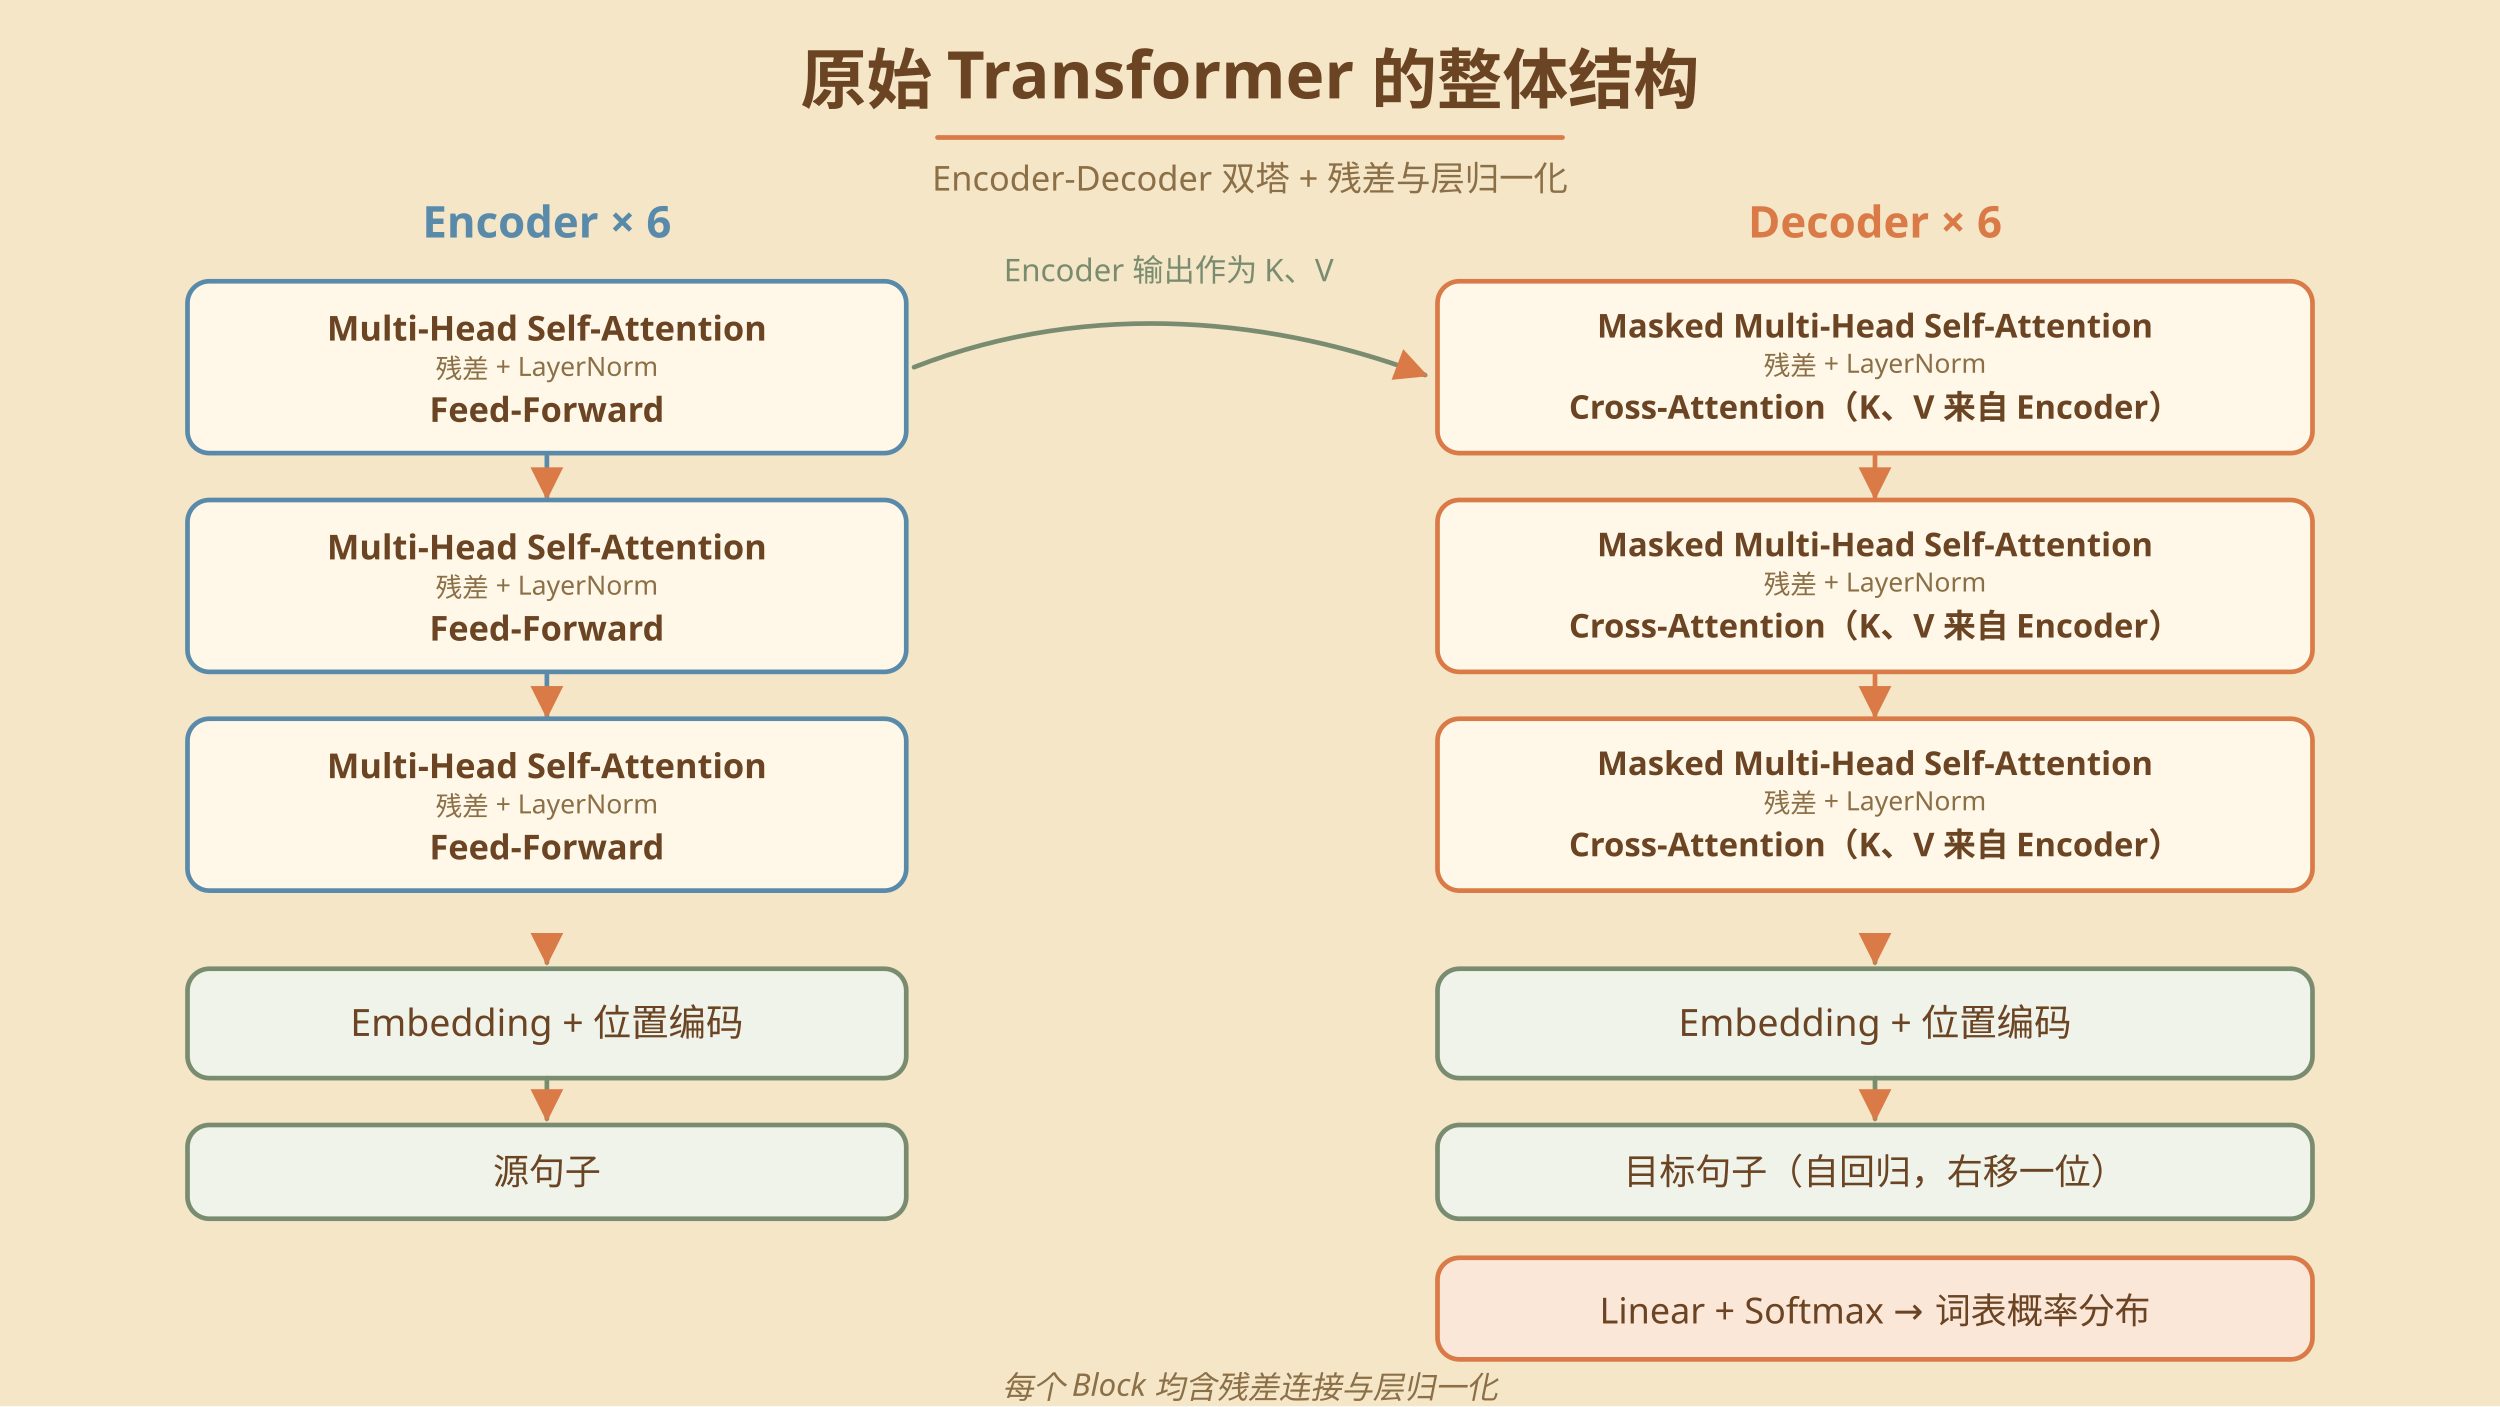
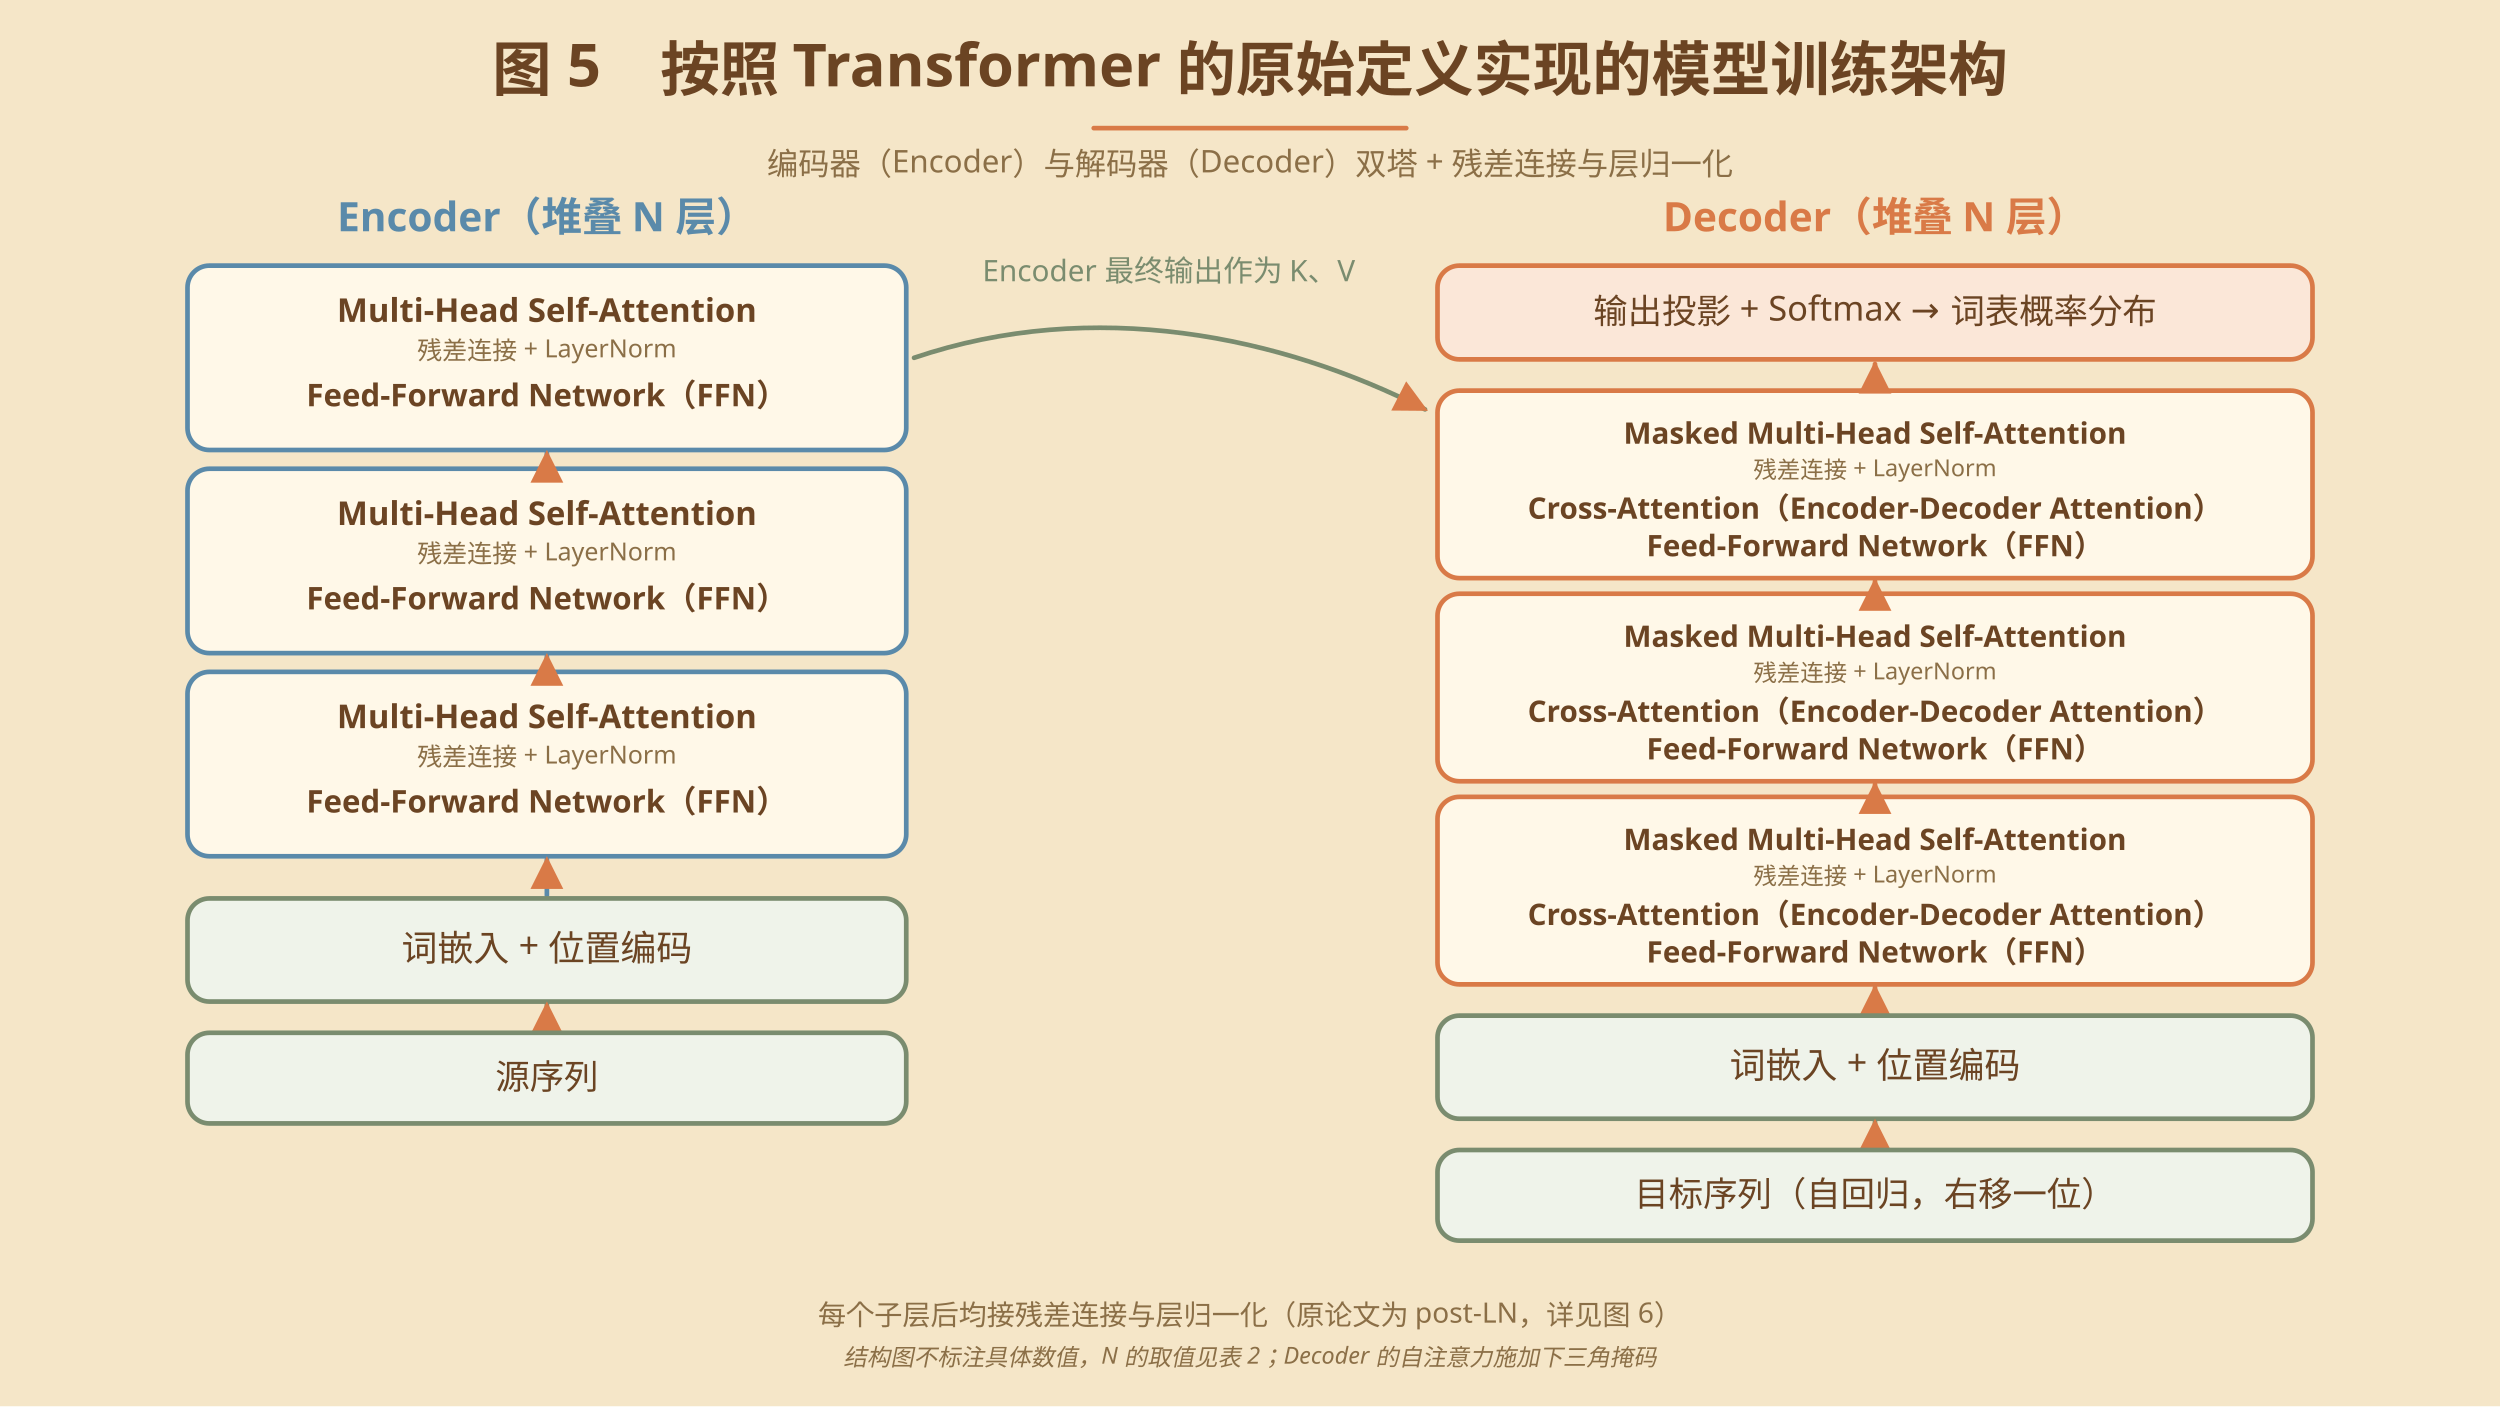
<svg xmlns="http://www.w3.org/2000/svg" viewBox="0 0 1600 900" font-family="'PingFang SC', 'Microsoft YaHei', 'Hiragino Sans GB', 'WenQuanYi Micro Hei', sans-serif">
  <defs>
    <marker id="arw" viewBox="0 0 10 10" refX="9" refY="5" markerWidth="7" markerHeight="7" orient="auto-start-reverse">
      <path d="M 0 0 L 10 5 L 0 10 z" fill="#D97A47" />
    </marker>
  </defs>
  <rect width="1600" height="900" fill="#F5E6C8" />
-   <text x="800" y="66" font-size="42" font-weight="700" text-anchor="middle" fill="#6B4423">原始 Transformer 的整体结构</text>
-   <line x1="600" y1="88" x2="1000" y2="88" stroke="#D97A47" stroke-width="3" stroke-linecap="round" />
-   <text x="800" y="122" font-size="22" text-anchor="middle" fill="#8B6F47">Encoder-Decoder 双塔 + 残差与层归一化</text>
-   <text x="350" y="152" font-size="28" font-weight="700" text-anchor="middle" fill="#5A8AAA">Encoder × 6</text>
-   <rect x="120" y="180" width="460" height="110" rx="14" fill="#FFF8E8" stroke="#5A8AAA" stroke-width="3" />
-   <text x="350" y="218" font-size="22" font-weight="700" text-anchor="middle" fill="#6B4423">Multi-Head Self-Attention</text>
-   <text x="350" y="242" font-size="17" text-anchor="middle" fill="#8B6F47">残差 + LayerNorm</text>
-   <text x="350" y="270" font-size="22" font-weight="700" text-anchor="middle" fill="#6B4423">Feed-Forward</text>
-   <line x1="350" y1="292" x2="350" y2="318" stroke="#5A8AAA" stroke-width="3" stroke-linecap="round" marker-end="url(#arw)" />
-   <rect x="120" y="320" width="460" height="110" rx="14" fill="#FFF8E8" stroke="#5A8AAA" stroke-width="3" />
-   <text x="350" y="358" font-size="22" font-weight="700" text-anchor="middle" fill="#6B4423">Multi-Head Self-Attention</text>
-   <text x="350" y="382" font-size="17" text-anchor="middle" fill="#8B6F47">残差 + LayerNorm</text>
-   <text x="350" y="410" font-size="22" font-weight="700" text-anchor="middle" fill="#6B4423">Feed-Forward</text>
-   <line x1="350" y1="432" x2="350" y2="458" stroke="#5A8AAA" stroke-width="3" stroke-linecap="round" marker-end="url(#arw)" />
-   <rect x="120" y="460" width="460" height="110" rx="14" fill="#FFF8E8" stroke="#5A8AAA" stroke-width="3" />
-   <text x="350" y="498" font-size="22" font-weight="700" text-anchor="middle" fill="#6B4423">Multi-Head Self-Attention</text>
-   <text x="350" y="522" font-size="17" text-anchor="middle" fill="#8B6F47">残差 + LayerNorm</text>
-   <text x="350" y="550" font-size="22" font-weight="700" text-anchor="middle" fill="#6B4423">Feed-Forward</text>
-   <rect x="120" y="620" width="460" height="70" rx="14" fill="#EFF3EA" stroke="#7A8C6F" stroke-width="3" />
-   <text x="350" y="663" font-size="24" text-anchor="middle" fill="#6B4423">Embedding + 位置编码</text>
-   <line x1="350" y1="600" x2="350" y2="616" stroke="#7A8C6F" stroke-width="3" stroke-linecap="round" marker-end="url(#arw)" />
-   <rect x="120" y="720" width="460" height="60" rx="14" fill="#EFF3EA" stroke="#7A8C6F" stroke-width="3" />
-   <text x="350" y="758" font-size="23" text-anchor="middle" fill="#6B4423">源句子</text>
-   <line x1="350" y1="690" x2="350" y2="716" stroke="#7A8C6F" stroke-width="3" stroke-linecap="round" marker-end="url(#arw)" />
-   <text x="1200" y="152" font-size="28" font-weight="700" text-anchor="middle" fill="#D97A47">Decoder × 6</text>
-   <rect x="920" y="180" width="560" height="110" rx="14" fill="#FFF8E8" stroke="#D97A47" stroke-width="3" />
-   <text x="1200" y="216" font-size="21" font-weight="700" text-anchor="middle" fill="#6B4423">Masked Multi-Head Self-Attention</text>
-   <text x="1200" y="240" font-size="17" text-anchor="middle" fill="#8B6F47">残差 + LayerNorm</text>
-   <text x="1200" y="268" font-size="21" font-weight="700" text-anchor="middle" fill="#6B4423">Cross-Attention（K、V 来自 Encoder）</text>
-   <line x1="1200" y1="292" x2="1200" y2="318" stroke="#D97A47" stroke-width="3" stroke-linecap="round" marker-end="url(#arw)" />
-   <rect x="920" y="320" width="560" height="110" rx="14" fill="#FFF8E8" stroke="#D97A47" stroke-width="3" />
-   <text x="1200" y="356" font-size="21" font-weight="700" text-anchor="middle" fill="#6B4423">Masked Multi-Head Self-Attention</text>
-   <text x="1200" y="380" font-size="17" text-anchor="middle" fill="#8B6F47">残差 + LayerNorm</text>
-   <text x="1200" y="408" font-size="21" font-weight="700" text-anchor="middle" fill="#6B4423">Cross-Attention（K、V 来自 Encoder）</text>
-   <line x1="1200" y1="432" x2="1200" y2="458" stroke="#D97A47" stroke-width="3" stroke-linecap="round" marker-end="url(#arw)" />
-   <rect x="920" y="460" width="560" height="110" rx="14" fill="#FFF8E8" stroke="#D97A47" stroke-width="3" />
-   <text x="1200" y="496" font-size="21" font-weight="700" text-anchor="middle" fill="#6B4423">Masked Multi-Head Self-Attention</text>
-   <text x="1200" y="520" font-size="17" text-anchor="middle" fill="#8B6F47">残差 + LayerNorm</text>
-   <text x="1200" y="548" font-size="21" font-weight="700" text-anchor="middle" fill="#6B4423">Cross-Attention（K、V 来自 Encoder）</text>
-   <rect x="920" y="620" width="560" height="70" rx="14" fill="#EFF3EA" stroke="#7A8C6F" stroke-width="3" />
-   <text x="1200" y="663" font-size="24" text-anchor="middle" fill="#6B4423">Embedding + 位置编码</text>
-   <line x1="1200" y1="600" x2="1200" y2="616" stroke="#7A8C6F" stroke-width="3" stroke-linecap="round" marker-end="url(#arw)" />
-   <rect x="920" y="720" width="560" height="60" rx="14" fill="#EFF3EA" stroke="#7A8C6F" stroke-width="3" />
-   <text x="1200" y="758" font-size="23" text-anchor="middle" fill="#6B4423">目标句子（自回归，右移一位）</text>
-   <line x1="1200" y1="690" x2="1200" y2="716" stroke="#7A8C6F" stroke-width="3" stroke-linecap="round" marker-end="url(#arw)" />
-   <rect x="920" y="805" width="560" height="65" rx="14" fill="#FBE7D8" stroke="#D97A47" stroke-width="3" />
-   <text x="1200" y="847" font-size="23" text-anchor="middle" fill="#6B4423">Linear + Softmax → 词表概率分布</text>
-   <path d="M 585 235 C 700 190 820 205 912 240" fill="none" stroke="#7A8C6F" stroke-width="3" stroke-linecap="round" marker-end="url(#arw)" />
-   <text x="748" y="180" font-size="20" text-anchor="middle" fill="#7A8C6F">Encoder 输出作为 K、V</text>
-   <text x="800" y="895" font-size="20" text-anchor="middle" fill="#8B6F47" font-style="italic">每个 Block 均含残差连接与层归一化</text>
+   <text x="800" y="58" font-size="38" font-weight="700" text-anchor="middle" fill="#6B4423">图 5　按照 Transformer 的原始定义实现的模型训练架构</text>
+   <line x1="700" y1="82" x2="900" y2="82" stroke="#D97A47" stroke-width="3" stroke-linecap="round" />
+   <text x="800" y="112" font-size="20" text-anchor="middle" fill="#8B6F47">编码器（Encoder）与解码器（Decoder）双塔 + 残差连接与层归一化</text>
+   <text x="350" y="148" font-size="26" font-weight="700" text-anchor="middle" fill="#5A8AAA">Encoder（堆叠 N 层）</text>
+   <rect x="120" y="170" width="460" height="118" rx="14" fill="#FFF8E8" stroke="#5A8AAA" stroke-width="3" />
+   <text x="350" y="206" font-size="21" font-weight="700" text-anchor="middle" fill="#6B4423">Multi-Head Self-Attention</text>
+   <text x="350" y="230" font-size="16" text-anchor="middle" fill="#8B6F47">残差连接 + LayerNorm</text>
+   <text x="350" y="260" font-size="20" font-weight="700" text-anchor="middle" fill="#6B4423">Feed-Forward Network（FFN）</text>
+   <rect x="120" y="300" width="460" height="118" rx="14" fill="#FFF8E8" stroke="#5A8AAA" stroke-width="3" />
+   <text x="350" y="336" font-size="21" font-weight="700" text-anchor="middle" fill="#6B4423">Multi-Head Self-Attention</text>
+   <text x="350" y="360" font-size="16" text-anchor="middle" fill="#8B6F47">残差连接 + LayerNorm</text>
+   <text x="350" y="390" font-size="20" font-weight="700" text-anchor="middle" fill="#6B4423">Feed-Forward Network（FFN）</text>
+   <rect x="120" y="430" width="460" height="118" rx="14" fill="#FFF8E8" stroke="#5A8AAA" stroke-width="3" />
+   <text x="350" y="466" font-size="21" font-weight="700" text-anchor="middle" fill="#6B4423">Multi-Head Self-Attention</text>
+   <text x="350" y="490" font-size="16" text-anchor="middle" fill="#8B6F47">残差连接 + LayerNorm</text>
+   <text x="350" y="520" font-size="20" font-weight="700" text-anchor="middle" fill="#6B4423">Feed-Forward Network（FFN）</text>
+   <line x1="350" y1="298" x2="350" y2="290" stroke="#5A8AAA" stroke-width="3" stroke-linecap="round" marker-end="url(#arw)" />
+   <line x1="350" y1="428" x2="350" y2="420" stroke="#5A8AAA" stroke-width="3" stroke-linecap="round" marker-end="url(#arw)" />
+   <line x1="350" y1="573" x2="350" y2="550" stroke="#5A8AAA" stroke-width="3" stroke-linecap="round" marker-end="url(#arw)" />
+   <rect x="120" y="575" width="460" height="66" rx="14" fill="#EFF3EA" stroke="#7A8C6F" stroke-width="3" />
+   <text x="350" y="615" font-size="23" text-anchor="middle" fill="#6B4423">词嵌入 + 位置编码</text>
+   <line x1="350" y1="659" x2="350" y2="643" stroke="#7A8C6F" stroke-width="3" stroke-linecap="round" marker-end="url(#arw)" />
+   <rect x="120" y="661" width="460" height="58" rx="14" fill="#EFF3EA" stroke="#7A8C6F" stroke-width="3" />
+   <text x="350" y="697" font-size="22" text-anchor="middle" fill="#6B4423">源序列</text>
+   <text x="1200" y="148" font-size="26" font-weight="700" text-anchor="middle" fill="#D97A47">Decoder（堆叠 N 层）</text>
+   <rect x="920" y="170" width="560" height="60" rx="14" fill="#FBE7D8" stroke="#D97A47" stroke-width="3" />
+   <text x="1200" y="207" font-size="22" text-anchor="middle" fill="#6B4423">输出投影 + Softmax → 词表概率分布</text>
+   <rect x="920" y="250" width="560" height="120" rx="14" fill="#FFF8E8" stroke="#D97A47" stroke-width="3" />
+   <text x="1200" y="284" font-size="19" font-weight="700" text-anchor="middle" fill="#6B4423">Masked Multi-Head Self-Attention</text>
+   <text x="1200" y="306" font-size="15" text-anchor="middle" fill="#8B6F47">残差连接 + LayerNorm</text>
+   <text x="1200" y="332" font-size="19" font-weight="700" text-anchor="middle" fill="#6B4423">Cross-Attention（Encoder-Decoder Attention）</text>
+   <text x="1200" y="356" font-size="19" font-weight="700" text-anchor="middle" fill="#6B4423">Feed-Forward Network（FFN）</text>
+   <rect x="920" y="380" width="560" height="120" rx="14" fill="#FFF8E8" stroke="#D97A47" stroke-width="3" />
+   <text x="1200" y="414" font-size="19" font-weight="700" text-anchor="middle" fill="#6B4423">Masked Multi-Head Self-Attention</text>
+   <text x="1200" y="436" font-size="15" text-anchor="middle" fill="#8B6F47">残差连接 + LayerNorm</text>
+   <text x="1200" y="462" font-size="19" font-weight="700" text-anchor="middle" fill="#6B4423">Cross-Attention（Encoder-Decoder Attention）</text>
+   <text x="1200" y="486" font-size="19" font-weight="700" text-anchor="middle" fill="#6B4423">Feed-Forward Network（FFN）</text>
+   <rect x="920" y="510" width="560" height="120" rx="14" fill="#FFF8E8" stroke="#D97A47" stroke-width="3" />
+   <text x="1200" y="544" font-size="19" font-weight="700" text-anchor="middle" fill="#6B4423">Masked Multi-Head Self-Attention</text>
+   <text x="1200" y="566" font-size="15" text-anchor="middle" fill="#8B6F47">残差连接 + LayerNorm</text>
+   <text x="1200" y="592" font-size="19" font-weight="700" text-anchor="middle" fill="#6B4423">Cross-Attention（Encoder-Decoder Attention）</text>
+   <text x="1200" y="616" font-size="19" font-weight="700" text-anchor="middle" fill="#6B4423">Feed-Forward Network（FFN）</text>
+   <line x1="1200" y1="248" x2="1200" y2="233" stroke="#D97A47" stroke-width="3" stroke-linecap="round" marker-end="url(#arw)" />
+   <line x1="1200" y1="378" x2="1200" y2="372" stroke="#D97A47" stroke-width="3" stroke-linecap="round" marker-end="url(#arw)" />
+   <line x1="1200" y1="508" x2="1200" y2="502" stroke="#D97A47" stroke-width="3" stroke-linecap="round" marker-end="url(#arw)" />
+   <line x1="1200" y1="648" x2="1200" y2="632" stroke="#D97A47" stroke-width="3" stroke-linecap="round" marker-end="url(#arw)" />
+   <rect x="920" y="650" width="560" height="66" rx="14" fill="#EFF3EA" stroke="#7A8C6F" stroke-width="3" />
+   <text x="1200" y="690" font-size="23" text-anchor="middle" fill="#6B4423">词嵌入 + 位置编码</text>
+   <line x1="1200" y1="734" x2="1200" y2="718" stroke="#7A8C6F" stroke-width="3" stroke-linecap="round" marker-end="url(#arw)" />
+   <rect x="920" y="736" width="560" height="58" rx="14" fill="#EFF3EA" stroke="#7A8C6F" stroke-width="3" />
+   <text x="1200" y="772" font-size="22" text-anchor="middle" fill="#6B4423">目标序列（自回归，右移一位）</text>
+   <path d="M 585 229 C 700 190 820 215 912 262" fill="none" stroke="#7A8C6F" stroke-width="3" stroke-linecap="round" marker-end="url(#arw)" />
+   <text x="748" y="180" font-size="19" text-anchor="middle" fill="#7A8C6F">Encoder 最终输出作为 K、V</text>
+   <text x="800" y="848" font-size="18" text-anchor="middle" fill="#8B6F47">每个子层后均接残差连接与层归一化（原论文为 post-LN，详见图 6）</text>
+   <text x="800" y="874" font-size="15" font-style="italic" text-anchor="middle" fill="#8B6F47">结构图不标注具体数值，N 的取值见表 2；Decoder 的自注意力施加下三角掩码</text>
</svg>
